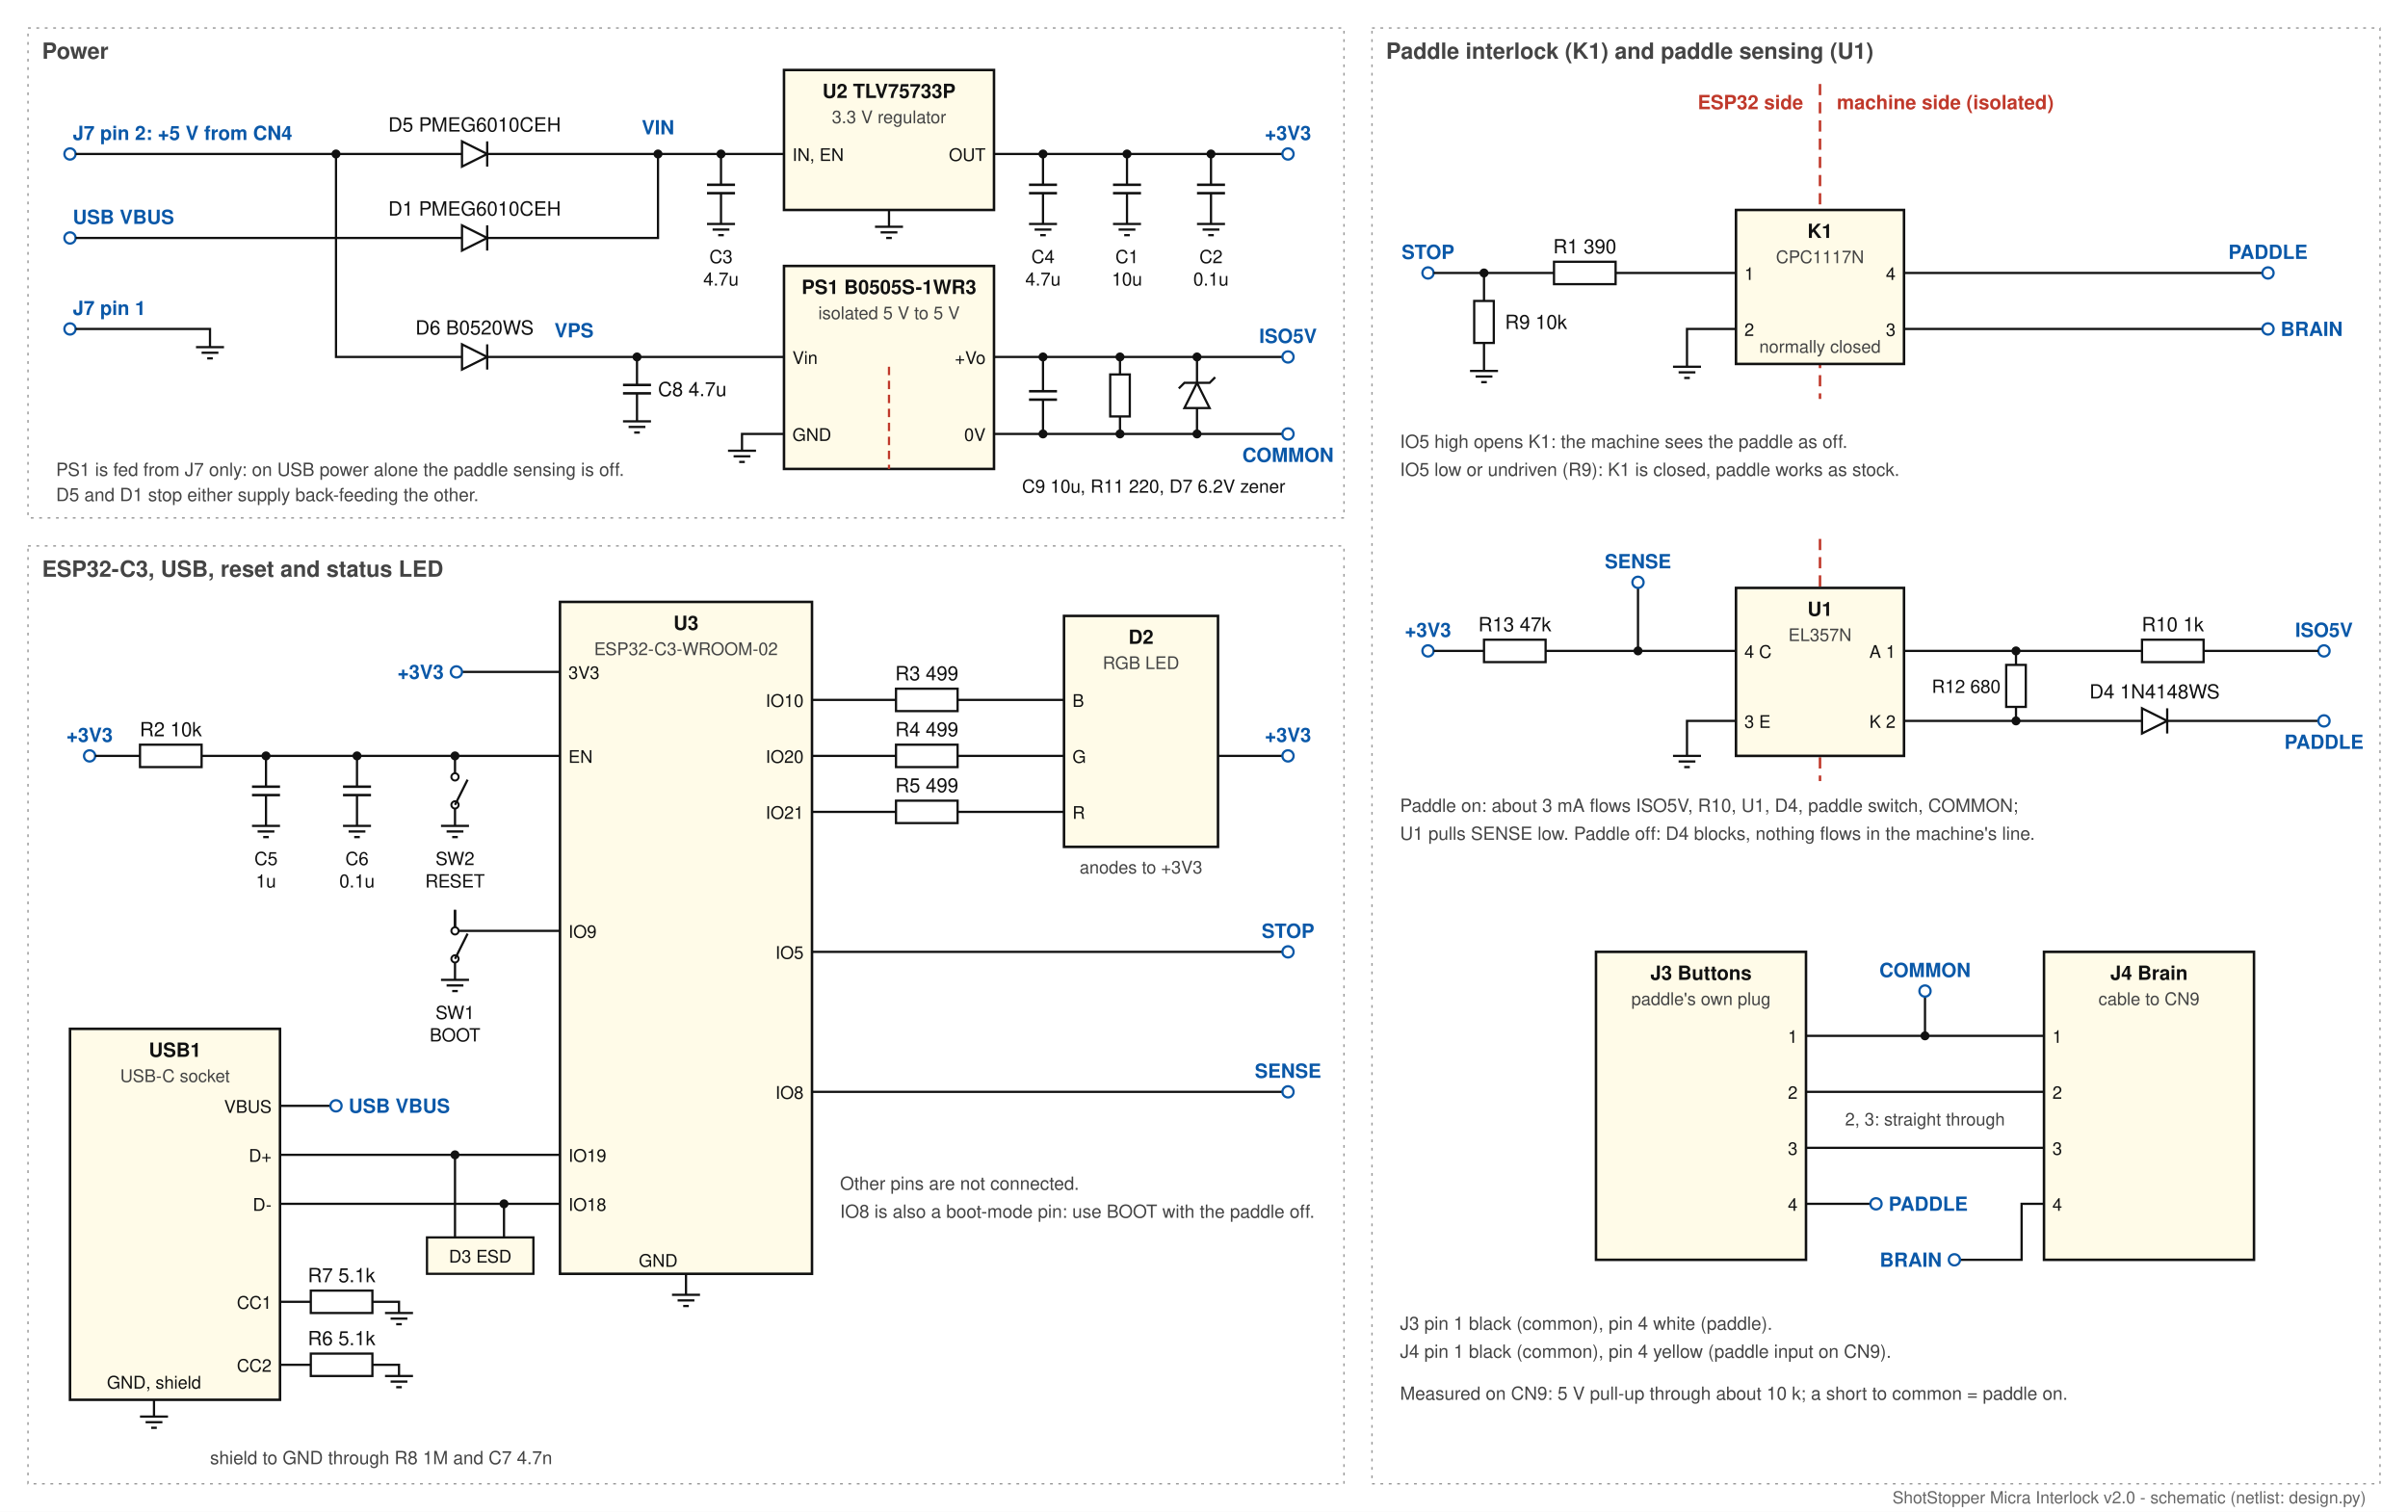
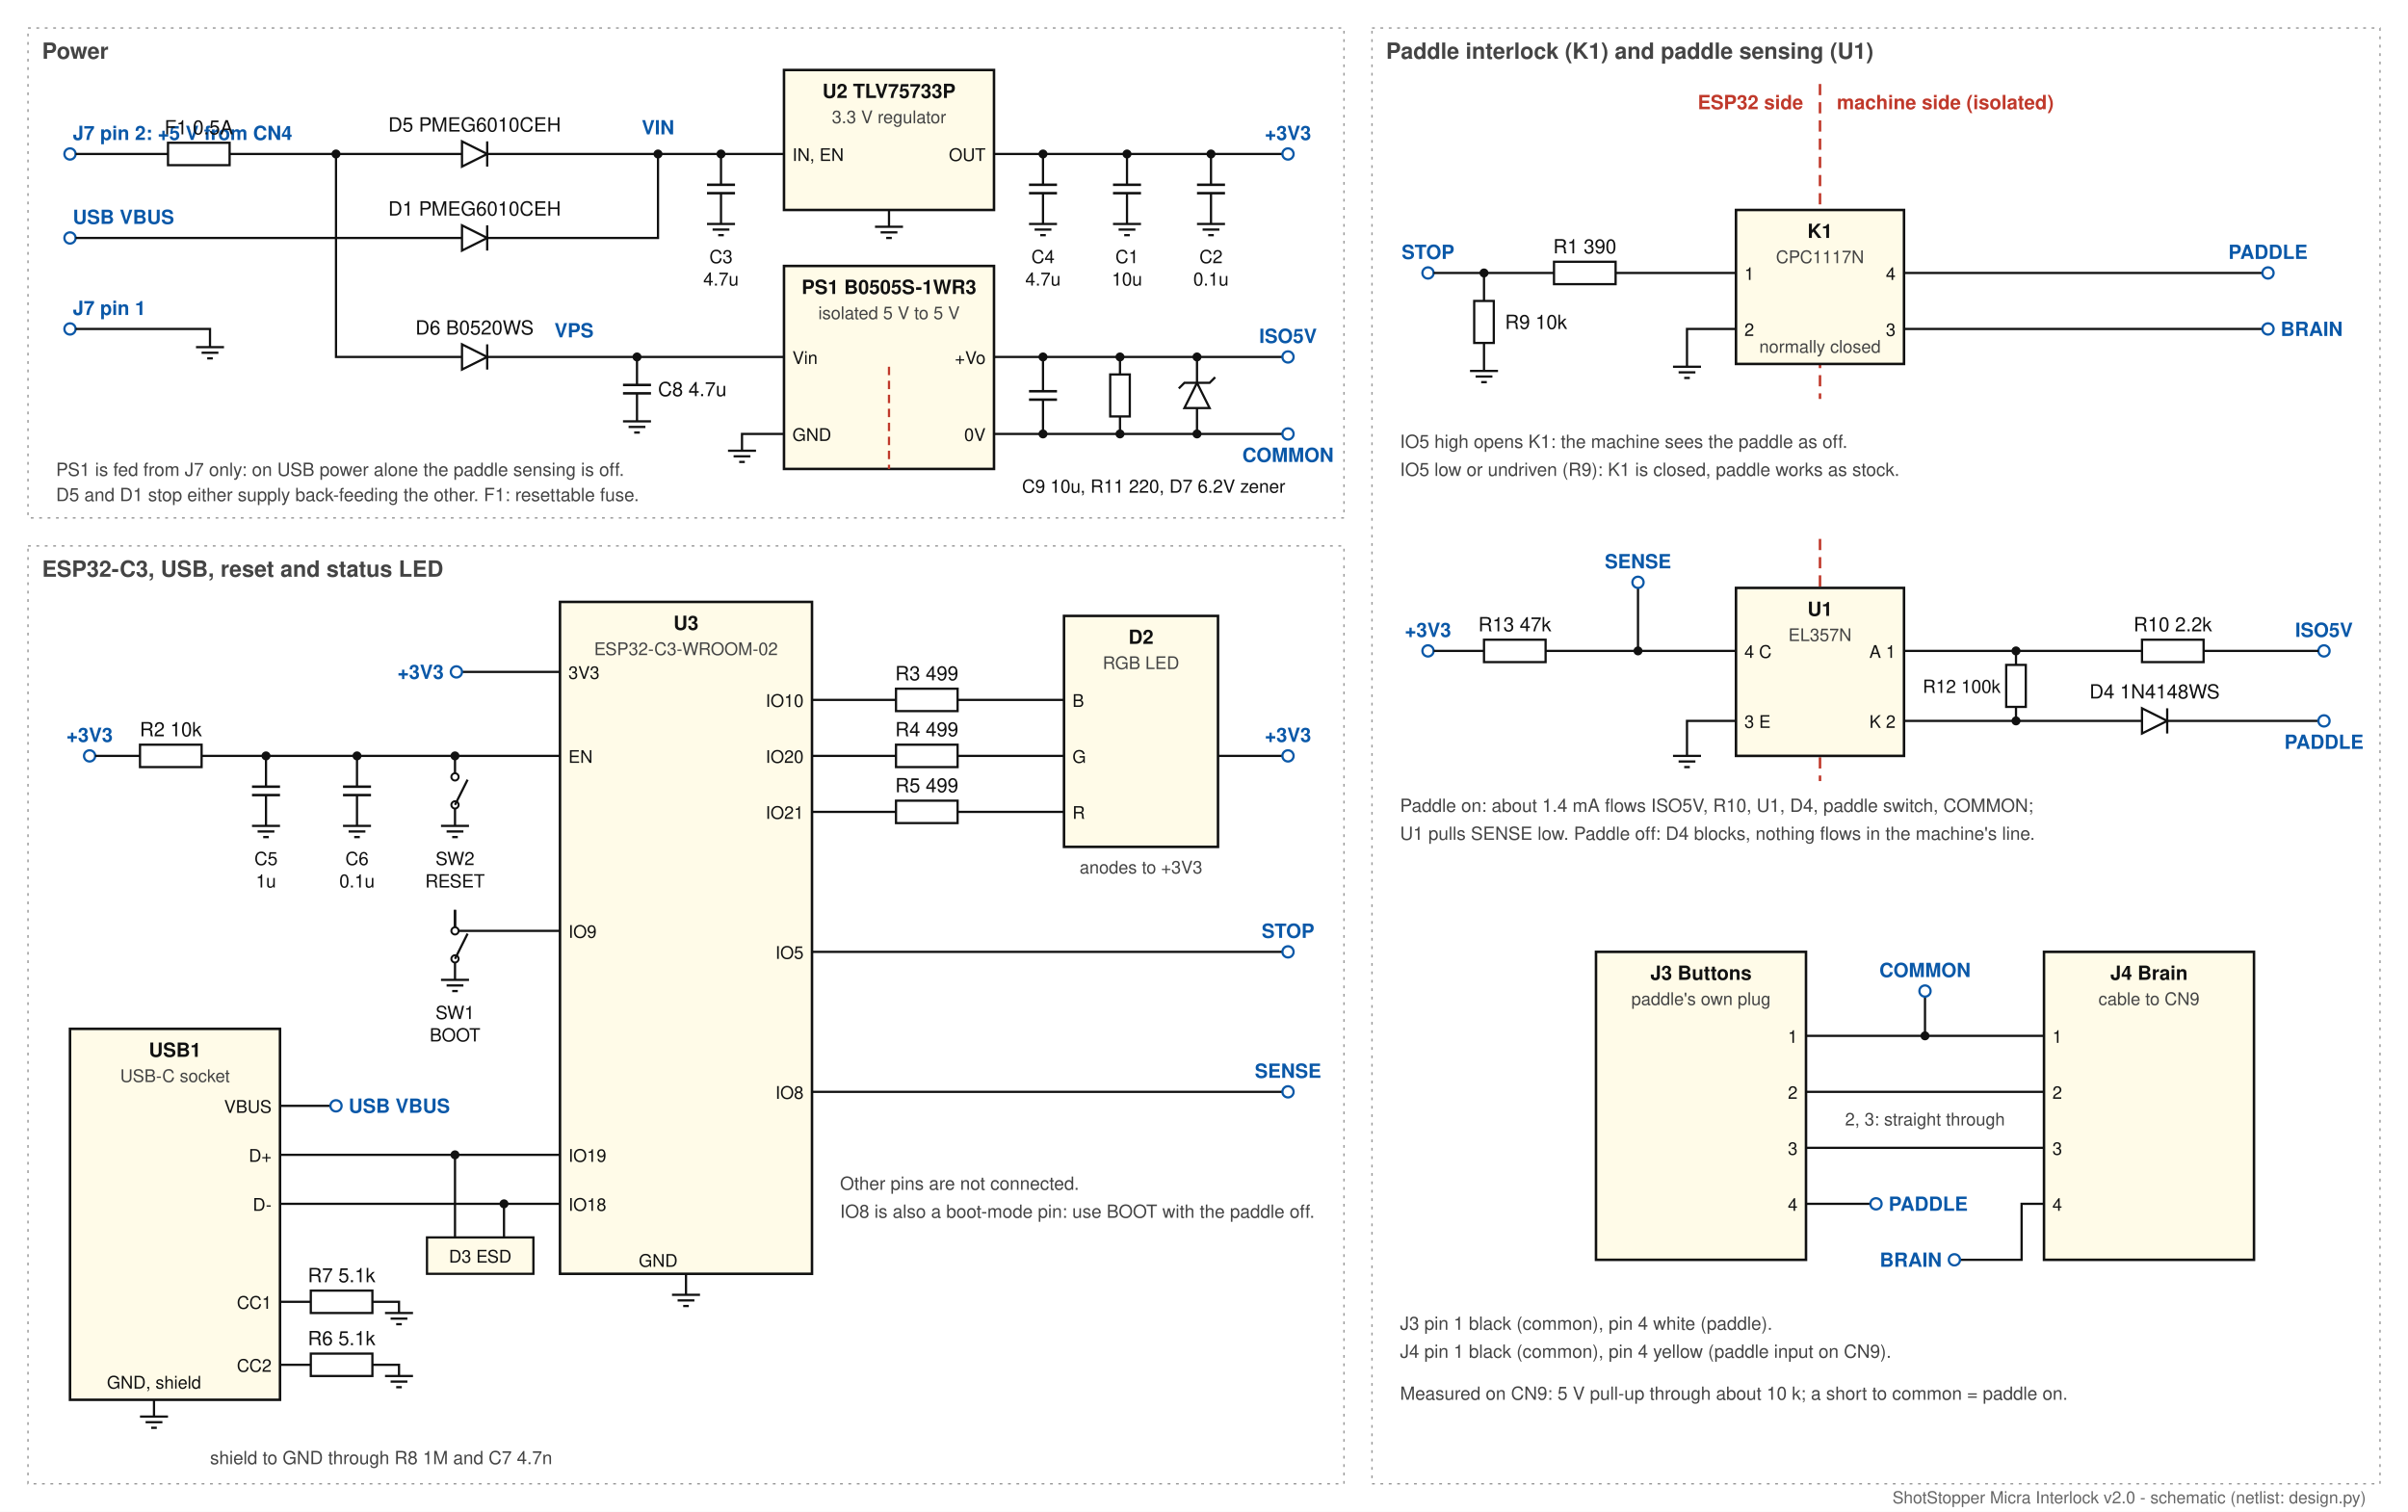
<svg xmlns="http://www.w3.org/2000/svg" viewBox="0 0 1720 1080" width="1720" height="1080">
  <rect width="1720" height="1080" fill="#fff" />
  <text x="1690" y="1074" text-anchor="end" font-size="12" fill="#666" font-family="Helvetica, Arial, sans-serif">ShotStopper Micra Interlock v2.0 - schematic (netlist: design.py)</text>
  <rect x="20" y="20" width="940" height="350" fill="none" stroke="#999" stroke-width="1" stroke-dasharray="2 4" />
  <text x="30" y="42" text-anchor="start" font-size="16" font-weight="600" fill="#444" font-family="Helvetica, Arial, sans-serif">Power</text>
  <circle cx="50" cy="110" r="4" fill="#fff" stroke="#0a58a8" stroke-width="1.6" />
  <text x="52" y="100" text-anchor="start" font-size="14" font-weight="600" fill="#0a58a8" font-family="Helvetica, Arial, sans-serif">J7 pin 2: +5 V from CN4</text>
  <polyline points="54,110 330,110" fill="none" stroke="#111" stroke-width="1.6" />
  <circle cx="240" cy="110" r="3.2" fill="#111" />
+   <rect x="120" y="102" width="44" height="16" fill="#fff" stroke="#111" stroke-width="1.6" />
+   <text x="142" y="96" text-anchor="middle" font-size="14" font-weight="400" fill="#111" font-family="Helvetica, Arial, sans-serif">F1 0.5A</text>
  <polygon points="330,101 330,119 348,110" fill="#fff" stroke="#111" stroke-width="1.6" />
  <line x1="348" y1="101" x2="348" y2="119" stroke="#111" stroke-width="1.6" />
  <text x="339" y="94" text-anchor="middle" font-size="14" font-weight="400" fill="#111" font-family="Helvetica, Arial, sans-serif">D5 PMEG6010CEH</text>
  <polyline points="348,110 560,110" fill="none" stroke="#111" stroke-width="1.6" />
  <circle cx="470" cy="110" r="3.2" fill="#111" />
  <circle cx="50" cy="170" r="4" fill="#fff" stroke="#0a58a8" stroke-width="1.6" />
  <text x="52" y="160" text-anchor="start" font-size="14" font-weight="600" fill="#0a58a8" font-family="Helvetica, Arial, sans-serif">USB VBUS</text>
  <polyline points="54,170 330,170" fill="none" stroke="#111" stroke-width="1.6" />
  <polygon points="330,161 330,179 348,170" fill="#fff" stroke="#111" stroke-width="1.6" />
  <line x1="348" y1="161" x2="348" y2="179" stroke="#111" stroke-width="1.6" />
  <text x="339" y="154" text-anchor="middle" font-size="14" font-weight="400" fill="#111" font-family="Helvetica, Arial, sans-serif">D1 PMEG6010CEH</text>
  <polyline points="348,170 470,170 470,110" fill="none" stroke="#111" stroke-width="1.6" />
  <text x="470" y="96" text-anchor="middle" font-size="14" font-weight="600" fill="#0a58a8" font-family="Helvetica, Arial, sans-serif">VIN</text>
  <circle cx="515" cy="110" r="3.2" fill="#111" />
  <polyline points="515,110 515,132.0" fill="none" stroke="#111" stroke-width="1.6" />
  <polyline points="515,138.0 515,160" fill="none" stroke="#111" stroke-width="1.6" />
  <line x1="505" y1="132.0" x2="525" y2="132.0" stroke="#111" stroke-width="1.8" />
  <line x1="505" y1="138.0" x2="525" y2="138.0" stroke="#111" stroke-width="1.8" />
  <text x="515" y="188" text-anchor="middle" font-size="13" font-weight="400" fill="#111" font-family="Helvetica, Arial, sans-serif">C3</text>
  <text x="515" y="204" text-anchor="middle" font-size="13" font-weight="400" fill="#111" font-family="Helvetica, Arial, sans-serif">4.7u</text>
  <line x1="505" y1="160" x2="525" y2="160" stroke="#111" stroke-width="1.6" />
  <line x1="509" y1="164" x2="521" y2="164" stroke="#111" stroke-width="1.6" />
  <line x1="513" y1="168" x2="517" y2="168" stroke="#111" stroke-width="1.6" />
  <rect x="560" y="50" width="150" height="100" fill="#fffbe8" stroke="#111" stroke-width="1.8" />
  <text x="635.0" y="70" text-anchor="middle" font-size="14" font-weight="600" fill="#111" font-family="Helvetica, Arial, sans-serif">U2 TLV75733P</text>
  <text x="635.0" y="88" text-anchor="middle" font-size="12.5" font-weight="400" fill="#444" font-family="Helvetica, Arial, sans-serif">3.3 V regulator</text>
  <text x="566" y="115" text-anchor="start" font-size="12.5" font-weight="400" fill="#111" font-family="Helvetica, Arial, sans-serif">IN, EN</text>
  <text x="704" y="115" text-anchor="end" font-size="12.5" font-weight="400" fill="#111" font-family="Helvetica, Arial, sans-serif">OUT</text>
  <polyline points="635,150 635,162" fill="none" stroke="#111" stroke-width="1.6" />
  <line x1="625" y1="162" x2="645" y2="162" stroke="#111" stroke-width="1.6" />
  <line x1="629" y1="166" x2="641" y2="166" stroke="#111" stroke-width="1.6" />
  <line x1="633" y1="170" x2="637" y2="170" stroke="#111" stroke-width="1.6" />
  <polyline points="710,110 916,110" fill="none" stroke="#111" stroke-width="1.6" />
  <circle cx="920" cy="110" r="4" fill="#fff" stroke="#0a58a8" stroke-width="1.6" />
  <text x="920" y="100" text-anchor="middle" font-size="14" font-weight="600" fill="#0a58a8" font-family="Helvetica, Arial, sans-serif">+3V3</text>
  <circle cx="745" cy="110" r="3.2" fill="#111" />
  <polyline points="745,110 745,132.0" fill="none" stroke="#111" stroke-width="1.6" />
  <polyline points="745,138.0 745,160" fill="none" stroke="#111" stroke-width="1.6" />
  <line x1="735" y1="132.0" x2="755" y2="132.0" stroke="#111" stroke-width="1.8" />
  <line x1="735" y1="138.0" x2="755" y2="138.0" stroke="#111" stroke-width="1.8" />
  <text x="745" y="188" text-anchor="middle" font-size="13" font-weight="400" fill="#111" font-family="Helvetica, Arial, sans-serif">C4</text>
  <text x="745" y="204" text-anchor="middle" font-size="13" font-weight="400" fill="#111" font-family="Helvetica, Arial, sans-serif">4.7u</text>
  <line x1="735" y1="160" x2="755" y2="160" stroke="#111" stroke-width="1.6" />
  <line x1="739" y1="164" x2="751" y2="164" stroke="#111" stroke-width="1.6" />
  <line x1="743" y1="168" x2="747" y2="168" stroke="#111" stroke-width="1.6" />
  <circle cx="805" cy="110" r="3.2" fill="#111" />
  <polyline points="805,110 805,132.0" fill="none" stroke="#111" stroke-width="1.6" />
  <polyline points="805,138.0 805,160" fill="none" stroke="#111" stroke-width="1.6" />
  <line x1="795" y1="132.0" x2="815" y2="132.0" stroke="#111" stroke-width="1.8" />
  <line x1="795" y1="138.0" x2="815" y2="138.0" stroke="#111" stroke-width="1.8" />
  <text x="805" y="188" text-anchor="middle" font-size="13" font-weight="400" fill="#111" font-family="Helvetica, Arial, sans-serif">C1</text>
  <text x="805" y="204" text-anchor="middle" font-size="13" font-weight="400" fill="#111" font-family="Helvetica, Arial, sans-serif">10u</text>
  <line x1="795" y1="160" x2="815" y2="160" stroke="#111" stroke-width="1.6" />
  <line x1="799" y1="164" x2="811" y2="164" stroke="#111" stroke-width="1.6" />
  <line x1="803" y1="168" x2="807" y2="168" stroke="#111" stroke-width="1.6" />
  <circle cx="865" cy="110" r="3.2" fill="#111" />
  <polyline points="865,110 865,132.0" fill="none" stroke="#111" stroke-width="1.6" />
  <polyline points="865,138.0 865,160" fill="none" stroke="#111" stroke-width="1.6" />
  <line x1="855" y1="132.0" x2="875" y2="132.0" stroke="#111" stroke-width="1.8" />
  <line x1="855" y1="138.0" x2="875" y2="138.0" stroke="#111" stroke-width="1.8" />
  <text x="865" y="188" text-anchor="middle" font-size="13" font-weight="400" fill="#111" font-family="Helvetica, Arial, sans-serif">C2</text>
  <text x="865" y="204" text-anchor="middle" font-size="13" font-weight="400" fill="#111" font-family="Helvetica, Arial, sans-serif">0.1u</text>
  <line x1="855" y1="160" x2="875" y2="160" stroke="#111" stroke-width="1.6" />
  <line x1="859" y1="164" x2="871" y2="164" stroke="#111" stroke-width="1.6" />
  <line x1="863" y1="168" x2="867" y2="168" stroke="#111" stroke-width="1.6" />
  <polyline points="240,110 240,255 330,255" fill="none" stroke="#111" stroke-width="1.6" />
  <polygon points="330,246 330,264 348,255" fill="#fff" stroke="#111" stroke-width="1.6" />
  <line x1="348" y1="246" x2="348" y2="264" stroke="#111" stroke-width="1.6" />
  <text x="339" y="239" text-anchor="middle" font-size="14" font-weight="400" fill="#111" font-family="Helvetica, Arial, sans-serif">D6 B0520WS</text>
  <polyline points="348,255 560,255" fill="none" stroke="#111" stroke-width="1.6" />
  <circle cx="455" cy="255" r="3.2" fill="#111" />
  <text x="410" y="241" text-anchor="middle" font-size="14" font-weight="600" fill="#0a58a8" font-family="Helvetica, Arial, sans-serif">VPS</text>
  <polyline points="455,255 455,275.0" fill="none" stroke="#111" stroke-width="1.6" />
  <polyline points="455,281.0 455,301" fill="none" stroke="#111" stroke-width="1.6" />
  <line x1="445" y1="275.0" x2="465" y2="275.0" stroke="#111" stroke-width="1.8" />
  <line x1="445" y1="281.0" x2="465" y2="281.0" stroke="#111" stroke-width="1.8" />
  <text x="470" y="283.0" text-anchor="start" font-size="14" font-weight="400" fill="#111" font-family="Helvetica, Arial, sans-serif">C8 4.7u</text>
  <line x1="445" y1="301" x2="465" y2="301" stroke="#111" stroke-width="1.6" />
  <line x1="449" y1="305" x2="461" y2="305" stroke="#111" stroke-width="1.6" />
  <line x1="453" y1="309" x2="457" y2="309" stroke="#111" stroke-width="1.6" />
  <rect x="560" y="190" width="150" height="145" fill="#fffbe8" stroke="#111" stroke-width="1.8" />
  <text x="635.0" y="210" text-anchor="middle" font-size="14" font-weight="600" fill="#111" font-family="Helvetica, Arial, sans-serif">PS1 B0505S-1WR3</text>
  <text x="635.0" y="228" text-anchor="middle" font-size="12.5" font-weight="400" fill="#444" font-family="Helvetica, Arial, sans-serif">isolated 5 V to 5 V</text>
  <line x1="635" y1="262" x2="635" y2="335" stroke="#c0392b" stroke-width="1.6" stroke-dasharray="6 4" />
  <text x="566" y="260" text-anchor="start" font-size="12.5" font-weight="400" fill="#111" font-family="Helvetica, Arial, sans-serif">Vin</text>
  <text x="566" y="315" text-anchor="start" font-size="12.5" font-weight="400" fill="#111" font-family="Helvetica, Arial, sans-serif">GND</text>
  <text x="704" y="260" text-anchor="end" font-size="12.5" font-weight="400" fill="#111" font-family="Helvetica, Arial, sans-serif">+Vo</text>
  <text x="704" y="315" text-anchor="end" font-size="12.5" font-weight="400" fill="#111" font-family="Helvetica, Arial, sans-serif">0V</text>
  <polyline points="560,310 530,310 530,322" fill="none" stroke="#111" stroke-width="1.6" />
  <line x1="520" y1="322" x2="540" y2="322" stroke="#111" stroke-width="1.6" />
  <line x1="524" y1="326" x2="536" y2="326" stroke="#111" stroke-width="1.6" />
  <line x1="528" y1="330" x2="532" y2="330" stroke="#111" stroke-width="1.6" />
  <polyline points="710,255 916,255" fill="none" stroke="#111" stroke-width="1.6" />
  <circle cx="920" cy="255" r="4" fill="#fff" stroke="#0a58a8" stroke-width="1.6" />
  <text x="920" y="245" text-anchor="middle" font-size="14" font-weight="600" fill="#0a58a8" font-family="Helvetica, Arial, sans-serif">ISO5V</text>
  <polyline points="710,310 916,310" fill="none" stroke="#111" stroke-width="1.6" />
  <circle cx="920" cy="310" r="4" fill="#fff" stroke="#0a58a8" stroke-width="1.6" />
  <text x="920" y="330" text-anchor="middle" font-size="14" font-weight="600" fill="#0a58a8" font-family="Helvetica, Arial, sans-serif">COMMON</text>
  <circle cx="745" cy="255" r="3.2" fill="#111" />
  <circle cx="745" cy="310" r="3.2" fill="#111" />
  <polyline points="745,255 745,279.5" fill="none" stroke="#111" stroke-width="1.6" />
  <polyline points="745,285.5 745,310" fill="none" stroke="#111" stroke-width="1.6" />
  <line x1="735" y1="279.5" x2="755" y2="279.5" stroke="#111" stroke-width="1.8" />
  <line x1="735" y1="285.5" x2="755" y2="285.5" stroke="#111" stroke-width="1.8" />
  <text x="760" y="287.5" text-anchor="start" font-size="14" font-weight="400" fill="#111" font-family="Helvetica, Arial, sans-serif" />
  <circle cx="800" cy="255" r="3.2" fill="#111" />
  <circle cx="800" cy="310" r="3.2" fill="#111" />
  <polyline points="800,255 800,267.5" fill="none" stroke="#111" stroke-width="1.6" />
  <polyline points="800,297.5 800,310" fill="none" stroke="#111" stroke-width="1.6" />
  <rect x="793" y="267.5" width="14" height="30" fill="#fff" stroke="#111" stroke-width="1.6" />
  <text x="815" y="287.5" text-anchor="start" font-size="14" font-weight="400" fill="#111" font-family="Helvetica, Arial, sans-serif" />
  <circle cx="855" cy="255" r="3.2" fill="#111" />
  <circle cx="855" cy="310" r="3.2" fill="#111" />
  <polyline points="855,255 855,273.5" fill="none" stroke="#111" stroke-width="1.6" />
  <polyline points="855,291.5 855,310" fill="none" stroke="#111" stroke-width="1.6" />
  <polygon points="846,291.5 864,291.5 855,273.5" fill="#fff" stroke="#111" stroke-width="1.6" />
  <polyline points="842,277.5 846,273.5 864,273.5 868,269.5" fill="none" stroke="#111" stroke-width="1.6" />
  <text x="870" y="287.5" text-anchor="start" font-size="14" font-weight="400" fill="#111" font-family="Helvetica, Arial, sans-serif" />
  <text x="730" y="352" text-anchor="start" font-size="13" font-weight="400" fill="#111" font-family="Helvetica, Arial, sans-serif">C9 10u, R11 220, D7 6.2V zener</text>
  <circle cx="50" cy="235" r="4" fill="#fff" stroke="#0a58a8" stroke-width="1.6" />
  <text x="52" y="225" text-anchor="start" font-size="14" font-weight="600" fill="#0a58a8" font-family="Helvetica, Arial, sans-serif">J7 pin 1</text>
  <polyline points="54,235 150,235 150,248" fill="none" stroke="#111" stroke-width="1.6" />
  <line x1="140" y1="248" x2="160" y2="248" stroke="#111" stroke-width="1.6" />
  <line x1="144" y1="252" x2="156" y2="252" stroke="#111" stroke-width="1.6" />
  <line x1="148" y1="256" x2="152" y2="256" stroke="#111" stroke-width="1.6" />
  <text x="40" y="340" text-anchor="start" font-size="13" font-weight="400" fill="#444" font-family="Helvetica, Arial, sans-serif">PS1 is fed from J7 only: on USB power alone the paddle sensing is off.</text>
-   <text x="40" y="358" text-anchor="start" font-size="13" font-weight="400" fill="#444" font-family="Helvetica, Arial, sans-serif">D5 and D1 stop either supply back-feeding the other.</text>
+   <text x="40" y="358" text-anchor="start" font-size="13" font-weight="400" fill="#444" font-family="Helvetica, Arial, sans-serif">D5 and D1 stop either supply back-feeding the other. F1: resettable fuse.</text>
  <rect x="20" y="390" width="940" height="670" fill="none" stroke="#999" stroke-width="1" stroke-dasharray="2 4" />
  <text x="30" y="412" text-anchor="start" font-size="16" font-weight="600" fill="#444" font-family="Helvetica, Arial, sans-serif">ESP32-C3, USB, reset and status LED</text>
  <rect x="400" y="430" width="180" height="480" fill="#fffbe8" stroke="#111" stroke-width="1.8" />
  <text x="490.0" y="450" text-anchor="middle" font-size="14" font-weight="600" fill="#111" font-family="Helvetica, Arial, sans-serif">U3</text>
  <text x="490.0" y="468" text-anchor="middle" font-size="12.5" font-weight="400" fill="#444" font-family="Helvetica, Arial, sans-serif">ESP32-C3-WROOM-02</text>
  <text x="406" y="485" text-anchor="start" font-size="12.5" font-weight="400" fill="#111" font-family="Helvetica, Arial, sans-serif">3V3</text>
  <polyline points="400,480 330,480" fill="none" stroke="#111" stroke-width="1.6" />
  <circle cx="326" cy="480" r="4" fill="#fff" stroke="#0a58a8" stroke-width="1.6" />
  <text x="317" y="485" text-anchor="end" font-size="14" font-weight="600" fill="#0a58a8" font-family="Helvetica, Arial, sans-serif">+3V3</text>
  <text x="406" y="545" text-anchor="start" font-size="12.5" font-weight="400" fill="#111" font-family="Helvetica, Arial, sans-serif">EN</text>
  <circle cx="64" cy="540" r="4" fill="#fff" stroke="#0a58a8" stroke-width="1.6" />
  <text x="64" y="530" text-anchor="middle" font-size="14" font-weight="600" fill="#0a58a8" font-family="Helvetica, Arial, sans-serif">+3V3</text>
  <polyline points="68,540 100,540" fill="none" stroke="#111" stroke-width="1.6" />
  <rect x="100" y="532" width="44" height="16" fill="#fff" stroke="#111" stroke-width="1.6" />
  <text x="122" y="526" text-anchor="middle" font-size="14" font-weight="400" fill="#111" font-family="Helvetica, Arial, sans-serif">R2 10k</text>
  <polyline points="144,540 400,540" fill="none" stroke="#111" stroke-width="1.6" />
  <circle cx="190" cy="540" r="3.2" fill="#111" />
  <polyline points="190,540 190,562.0" fill="none" stroke="#111" stroke-width="1.6" />
  <polyline points="190,568.0 190,590" fill="none" stroke="#111" stroke-width="1.6" />
  <line x1="180" y1="562.0" x2="200" y2="562.0" stroke="#111" stroke-width="1.8" />
  <line x1="180" y1="568.0" x2="200" y2="568.0" stroke="#111" stroke-width="1.8" />
  <text x="190" y="618" text-anchor="middle" font-size="13" font-weight="400" fill="#111" font-family="Helvetica, Arial, sans-serif">C5</text>
  <text x="190" y="634" text-anchor="middle" font-size="13" font-weight="400" fill="#111" font-family="Helvetica, Arial, sans-serif">1u</text>
  <line x1="180" y1="590" x2="200" y2="590" stroke="#111" stroke-width="1.6" />
  <line x1="184" y1="594" x2="196" y2="594" stroke="#111" stroke-width="1.6" />
  <line x1="188" y1="598" x2="192" y2="598" stroke="#111" stroke-width="1.6" />
  <circle cx="255" cy="540" r="3.2" fill="#111" />
  <polyline points="255,540 255,562.0" fill="none" stroke="#111" stroke-width="1.6" />
  <polyline points="255,568.0 255,590" fill="none" stroke="#111" stroke-width="1.6" />
  <line x1="245" y1="562.0" x2="265" y2="562.0" stroke="#111" stroke-width="1.8" />
  <line x1="245" y1="568.0" x2="265" y2="568.0" stroke="#111" stroke-width="1.8" />
  <text x="255" y="618" text-anchor="middle" font-size="13" font-weight="400" fill="#111" font-family="Helvetica, Arial, sans-serif">C6</text>
  <text x="255" y="634" text-anchor="middle" font-size="13" font-weight="400" fill="#111" font-family="Helvetica, Arial, sans-serif">0.1u</text>
  <line x1="245" y1="590" x2="265" y2="590" stroke="#111" stroke-width="1.6" />
  <line x1="249" y1="594" x2="261" y2="594" stroke="#111" stroke-width="1.6" />
  <line x1="253" y1="598" x2="257" y2="598" stroke="#111" stroke-width="1.6" />
  <circle cx="325" cy="540" r="3.2" fill="#111" />
  <polyline points="325,540 325,555.0" fill="none" stroke="#111" stroke-width="1.6" />
  <polyline points="325,575.0 325,590" fill="none" stroke="#111" stroke-width="1.6" />
  <circle cx="325" cy="555.0" r="2.6" fill="#fff" stroke="#111" stroke-width="1.4" />
  <circle cx="325" cy="575.0" r="2.6" fill="#fff" stroke="#111" stroke-width="1.4" />
  <line x1="325" y1="575.0" x2="334" y2="557.0" stroke="#111" stroke-width="1.6" />
  <text x="325" y="618" text-anchor="middle" font-size="13" font-weight="400" fill="#111" font-family="Helvetica, Arial, sans-serif">SW2</text>
  <text x="325" y="634" text-anchor="middle" font-size="13" font-weight="400" fill="#111" font-family="Helvetica, Arial, sans-serif">RESET</text>
  <line x1="315" y1="590" x2="335" y2="590" stroke="#111" stroke-width="1.6" />
  <line x1="319" y1="594" x2="331" y2="594" stroke="#111" stroke-width="1.6" />
  <line x1="323" y1="598" x2="327" y2="598" stroke="#111" stroke-width="1.6" />
  <text x="406" y="670" text-anchor="start" font-size="12.5" font-weight="400" fill="#111" font-family="Helvetica, Arial, sans-serif">IO9</text>
  <polyline points="400,665 325,665 325,650" fill="none" stroke="#111" stroke-width="1.6" />
  <polyline points="325,650 325,665.0" fill="none" stroke="#111" stroke-width="1.6" />
  <polyline points="325,685.0 325,700" fill="none" stroke="#111" stroke-width="1.6" />
  <circle cx="325" cy="665.0" r="2.6" fill="#fff" stroke="#111" stroke-width="1.4" />
  <circle cx="325" cy="685.0" r="2.6" fill="#fff" stroke="#111" stroke-width="1.4" />
  <line x1="325" y1="685.0" x2="334" y2="667.0" stroke="#111" stroke-width="1.6" />
  <text x="325" y="728" text-anchor="middle" font-size="13" font-weight="400" fill="#111" font-family="Helvetica, Arial, sans-serif">SW1</text>
  <text x="325" y="744" text-anchor="middle" font-size="13" font-weight="400" fill="#111" font-family="Helvetica, Arial, sans-serif">BOOT</text>
  <line x1="315" y1="700" x2="335" y2="700" stroke="#111" stroke-width="1.6" />
  <line x1="319" y1="704" x2="331" y2="704" stroke="#111" stroke-width="1.6" />
  <line x1="323" y1="708" x2="327" y2="708" stroke="#111" stroke-width="1.6" />
  <rect x="50" y="735" width="150" height="265" fill="#fffbe8" stroke="#111" stroke-width="1.8" />
  <text x="125.0" y="755" text-anchor="middle" font-size="14" font-weight="600" fill="#111" font-family="Helvetica, Arial, sans-serif">USB1</text>
  <text x="125.0" y="773" text-anchor="middle" font-size="12.5" font-weight="400" fill="#444" font-family="Helvetica, Arial, sans-serif">USB-C socket</text>
  <text x="194" y="795" text-anchor="end" font-size="12.5" font-weight="400" fill="#111" font-family="Helvetica, Arial, sans-serif">VBUS</text>
  <polyline points="200,790 236,790" fill="none" stroke="#111" stroke-width="1.6" />
  <circle cx="240" cy="790" r="4" fill="#fff" stroke="#0a58a8" stroke-width="1.6" />
  <text x="249" y="795" text-anchor="start" font-size="14" font-weight="600" fill="#0a58a8" font-family="Helvetica, Arial, sans-serif">USB VBUS</text>
  <text x="194" y="830" text-anchor="end" font-size="12.5" font-weight="400" fill="#111" font-family="Helvetica, Arial, sans-serif">D+</text>
  <text x="194" y="865" text-anchor="end" font-size="12.5" font-weight="400" fill="#111" font-family="Helvetica, Arial, sans-serif">D-</text>
  <text x="406" y="830" text-anchor="start" font-size="12.5" font-weight="400" fill="#111" font-family="Helvetica, Arial, sans-serif">IO19</text>
  <text x="406" y="865" text-anchor="start" font-size="12.5" font-weight="400" fill="#111" font-family="Helvetica, Arial, sans-serif">IO18</text>
  <polyline points="200,825 400,825" fill="none" stroke="#111" stroke-width="1.6" />
  <polyline points="200,860 400,860" fill="none" stroke="#111" stroke-width="1.6" />
  <circle cx="325" cy="825" r="3.2" fill="#111" />
  <circle cx="360" cy="860" r="3.2" fill="#111" />
  <polyline points="325,825 325,884" fill="none" stroke="#111" stroke-width="1.6" />
  <polyline points="360,860 360,884" fill="none" stroke="#111" stroke-width="1.6" />
  <rect x="305" y="884" width="76" height="26" fill="#fffbe8" stroke="#111" stroke-width="1.6" />
  <text x="343" y="902" text-anchor="middle" font-size="12.5" font-weight="400" fill="#111" font-family="Helvetica, Arial, sans-serif">D3 ESD</text>
  <text x="194" y="935" text-anchor="end" font-size="12.5" font-weight="400" fill="#111" font-family="Helvetica, Arial, sans-serif">CC1</text>
  <polyline points="200,930 222,930" fill="none" stroke="#111" stroke-width="1.6" />
  <rect x="222" y="922" width="44" height="16" fill="#fff" stroke="#111" stroke-width="1.6" />
  <text x="244" y="916" text-anchor="middle" font-size="14" font-weight="400" fill="#111" font-family="Helvetica, Arial, sans-serif">R7 5.1k</text>
  <polyline points="266,930 285,930 285,938" fill="none" stroke="#111" stroke-width="1.6" />
  <line x1="275" y1="938" x2="295" y2="938" stroke="#111" stroke-width="1.6" />
  <line x1="279" y1="942" x2="291" y2="942" stroke="#111" stroke-width="1.6" />
  <line x1="283" y1="946" x2="287" y2="946" stroke="#111" stroke-width="1.6" />
  <text x="194" y="980" text-anchor="end" font-size="12.5" font-weight="400" fill="#111" font-family="Helvetica, Arial, sans-serif">CC2</text>
  <polyline points="200,975 222,975" fill="none" stroke="#111" stroke-width="1.6" />
  <rect x="222" y="967" width="44" height="16" fill="#fff" stroke="#111" stroke-width="1.6" />
  <text x="244" y="961" text-anchor="middle" font-size="14" font-weight="400" fill="#111" font-family="Helvetica, Arial, sans-serif">R6 5.1k</text>
  <polyline points="266,975 285,975 285,983" fill="none" stroke="#111" stroke-width="1.6" />
  <line x1="275" y1="983" x2="295" y2="983" stroke="#111" stroke-width="1.6" />
  <line x1="279" y1="987" x2="291" y2="987" stroke="#111" stroke-width="1.6" />
  <line x1="283" y1="991" x2="287" y2="991" stroke="#111" stroke-width="1.6" />
  <text x="110" y="992" text-anchor="middle" font-size="12.5" font-weight="400" fill="#111" font-family="Helvetica, Arial, sans-serif">GND, shield</text>
  <polyline points="110,1000 110,1012" fill="none" stroke="#111" stroke-width="1.6" />
  <line x1="100" y1="1012" x2="120" y2="1012" stroke="#111" stroke-width="1.6" />
  <line x1="104" y1="1016" x2="116" y2="1016" stroke="#111" stroke-width="1.6" />
  <line x1="108" y1="1020" x2="112" y2="1020" stroke="#111" stroke-width="1.6" />
  <text x="150" y="1046" text-anchor="start" font-size="13" font-weight="400" fill="#444" font-family="Helvetica, Arial, sans-serif">shield to GND through R8 1M and C7 4.7n</text>
  <text x="484" y="905" text-anchor="end" font-size="12.5" font-weight="400" fill="#111" font-family="Helvetica, Arial, sans-serif">GND</text>
  <polyline points="490,910 490,925" fill="none" stroke="#111" stroke-width="1.6" />
  <line x1="480" y1="925" x2="500" y2="925" stroke="#111" stroke-width="1.6" />
  <line x1="484" y1="929" x2="496" y2="929" stroke="#111" stroke-width="1.6" />
  <line x1="488" y1="933" x2="492" y2="933" stroke="#111" stroke-width="1.6" />
  <text x="574" y="505" text-anchor="end" font-size="12.5" font-weight="400" fill="#111" font-family="Helvetica, Arial, sans-serif">IO10</text>
  <polyline points="580,500 640,500" fill="none" stroke="#111" stroke-width="1.6" />
  <rect x="640" y="492" width="44" height="16" fill="#fff" stroke="#111" stroke-width="1.6" />
  <text x="662" y="486" text-anchor="middle" font-size="14" font-weight="400" fill="#111" font-family="Helvetica, Arial, sans-serif">R3 499</text>
  <polyline points="684,500 760,500" fill="none" stroke="#111" stroke-width="1.6" />
  <text x="574" y="545" text-anchor="end" font-size="12.5" font-weight="400" fill="#111" font-family="Helvetica, Arial, sans-serif">IO20</text>
  <polyline points="580,540 640,540" fill="none" stroke="#111" stroke-width="1.6" />
  <rect x="640" y="532" width="44" height="16" fill="#fff" stroke="#111" stroke-width="1.6" />
  <text x="662" y="526" text-anchor="middle" font-size="14" font-weight="400" fill="#111" font-family="Helvetica, Arial, sans-serif">R4 499</text>
  <polyline points="684,540 760,540" fill="none" stroke="#111" stroke-width="1.6" />
  <text x="574" y="585" text-anchor="end" font-size="12.5" font-weight="400" fill="#111" font-family="Helvetica, Arial, sans-serif">IO21</text>
  <polyline points="580,580 640,580" fill="none" stroke="#111" stroke-width="1.6" />
  <rect x="640" y="572" width="44" height="16" fill="#fff" stroke="#111" stroke-width="1.6" />
  <text x="662" y="566" text-anchor="middle" font-size="14" font-weight="400" fill="#111" font-family="Helvetica, Arial, sans-serif">R5 499</text>
  <polyline points="684,580 760,580" fill="none" stroke="#111" stroke-width="1.6" />
  <rect x="760" y="440" width="110" height="165" fill="#fffbe8" stroke="#111" stroke-width="1.8" />
  <text x="815.0" y="460" text-anchor="middle" font-size="14" font-weight="600" fill="#111" font-family="Helvetica, Arial, sans-serif">D2</text>
  <text x="815.0" y="478" text-anchor="middle" font-size="12.5" font-weight="400" fill="#444" font-family="Helvetica, Arial, sans-serif">RGB LED</text>
  <text x="766" y="505" text-anchor="start" font-size="12.5" font-weight="400" fill="#111" font-family="Helvetica, Arial, sans-serif">B</text>
  <text x="766" y="545" text-anchor="start" font-size="12.5" font-weight="400" fill="#111" font-family="Helvetica, Arial, sans-serif">G</text>
  <text x="766" y="585" text-anchor="start" font-size="12.5" font-weight="400" fill="#111" font-family="Helvetica, Arial, sans-serif">R</text>
  <polyline points="870,540 916,540" fill="none" stroke="#111" stroke-width="1.6" />
  <circle cx="920" cy="540" r="4" fill="#fff" stroke="#0a58a8" stroke-width="1.6" />
  <text x="920" y="530" text-anchor="middle" font-size="14" font-weight="600" fill="#0a58a8" font-family="Helvetica, Arial, sans-serif">+3V3</text>
  <text x="815" y="624" text-anchor="middle" font-size="12.5" font-weight="400" fill="#444" font-family="Helvetica, Arial, sans-serif">anodes to +3V3</text>
  <text x="574" y="685" text-anchor="end" font-size="12.5" font-weight="400" fill="#111" font-family="Helvetica, Arial, sans-serif">IO5</text>
  <polyline points="580,680 916,680" fill="none" stroke="#111" stroke-width="1.6" />
  <circle cx="920" cy="680" r="4" fill="#fff" stroke="#0a58a8" stroke-width="1.6" />
  <text x="920" y="670" text-anchor="middle" font-size="14" font-weight="600" fill="#0a58a8" font-family="Helvetica, Arial, sans-serif">STOP</text>
  <text x="574" y="785" text-anchor="end" font-size="12.5" font-weight="400" fill="#111" font-family="Helvetica, Arial, sans-serif">IO8</text>
  <polyline points="580,780 916,780" fill="none" stroke="#111" stroke-width="1.6" />
  <circle cx="920" cy="780" r="4" fill="#fff" stroke="#0a58a8" stroke-width="1.6" />
  <text x="920" y="770" text-anchor="middle" font-size="14" font-weight="600" fill="#0a58a8" font-family="Helvetica, Arial, sans-serif">SENSE</text>
  <text x="600" y="850" text-anchor="start" font-size="13" font-weight="400" fill="#444" font-family="Helvetica, Arial, sans-serif">Other pins are not connected.</text>
  <text x="600" y="870" text-anchor="start" font-size="13" font-weight="400" fill="#444" font-family="Helvetica, Arial, sans-serif">IO8 is also a boot-mode pin: use BOOT with the paddle off.</text>
  <rect x="980" y="20" width="720" height="1040" fill="none" stroke="#999" stroke-width="1" stroke-dasharray="2 4" />
  <text x="990" y="42" text-anchor="start" font-size="16" font-weight="600" fill="#444" font-family="Helvetica, Arial, sans-serif">Paddle interlock (K1) and paddle sensing (U1)</text>
  <line x1="1300" y1="60" x2="1300" y2="285" stroke="#c0392b" stroke-width="1.8" stroke-dasharray="8 5" />
  <line x1="1300" y1="385" x2="1300" y2="558" stroke="#c0392b" stroke-width="1.8" stroke-dasharray="8 5" />
  <text x="1288" y="78" text-anchor="end" font-size="14" font-weight="600" fill="#c0392b" font-family="Helvetica, Arial, sans-serif">ESP32 side</text>
  <text x="1312" y="78" text-anchor="start" font-size="14" font-weight="600" fill="#c0392b" font-family="Helvetica, Arial, sans-serif">machine side (isolated)</text>
  <rect x="1240" y="150" width="120" height="110" fill="#fffbe8" stroke="#111" stroke-width="1.8" />
  <text x="1300.0" y="170" text-anchor="middle" font-size="14" font-weight="600" fill="#111" font-family="Helvetica, Arial, sans-serif">K1</text>
  <text x="1300.0" y="188" text-anchor="middle" font-size="12.5" font-weight="400" fill="#444" font-family="Helvetica, Arial, sans-serif">CPC1117N</text>
  <text x="1300" y="252" text-anchor="middle" font-size="12.5" font-weight="400" fill="#444" font-family="Helvetica, Arial, sans-serif">normally closed</text>
  <text x="1246" y="200" text-anchor="start" font-size="12.5" font-weight="400" fill="#111" font-family="Helvetica, Arial, sans-serif">1</text>
  <text x="1246" y="240" text-anchor="start" font-size="12.5" font-weight="400" fill="#111" font-family="Helvetica, Arial, sans-serif">2</text>
  <text x="1354" y="200" text-anchor="end" font-size="12.5" font-weight="400" fill="#111" font-family="Helvetica, Arial, sans-serif">4</text>
  <text x="1354" y="240" text-anchor="end" font-size="12.5" font-weight="400" fill="#111" font-family="Helvetica, Arial, sans-serif">3</text>
  <circle cx="1020" cy="195" r="4" fill="#fff" stroke="#0a58a8" stroke-width="1.6" />
  <text x="1020" y="185" text-anchor="middle" font-size="14" font-weight="600" fill="#0a58a8" font-family="Helvetica, Arial, sans-serif">STOP</text>
  <polyline points="1024,195 1110,195" fill="none" stroke="#111" stroke-width="1.6" />
  <circle cx="1060" cy="195" r="3.2" fill="#111" />
  <polyline points="1060,195 1060,215.0" fill="none" stroke="#111" stroke-width="1.6" />
  <polyline points="1060,245.0 1060,265" fill="none" stroke="#111" stroke-width="1.6" />
  <rect x="1053" y="215.0" width="14" height="30" fill="#fff" stroke="#111" stroke-width="1.6" />
  <text x="1075" y="235.0" text-anchor="start" font-size="14" font-weight="400" fill="#111" font-family="Helvetica, Arial, sans-serif">R9 10k</text>
  <line x1="1050" y1="265" x2="1070" y2="265" stroke="#111" stroke-width="1.6" />
  <line x1="1054" y1="269" x2="1066" y2="269" stroke="#111" stroke-width="1.6" />
  <line x1="1058" y1="273" x2="1062" y2="273" stroke="#111" stroke-width="1.6" />
  <rect x="1110" y="187" width="44" height="16" fill="#fff" stroke="#111" stroke-width="1.6" />
  <text x="1132" y="181" text-anchor="middle" font-size="14" font-weight="400" fill="#111" font-family="Helvetica, Arial, sans-serif">R1 390</text>
  <polyline points="1154,195 1240,195" fill="none" stroke="#111" stroke-width="1.6" />
  <polyline points="1240,235 1205,235 1205,262" fill="none" stroke="#111" stroke-width="1.6" />
  <line x1="1195" y1="262" x2="1215" y2="262" stroke="#111" stroke-width="1.6" />
  <line x1="1199" y1="266" x2="1211" y2="266" stroke="#111" stroke-width="1.6" />
  <line x1="1203" y1="270" x2="1207" y2="270" stroke="#111" stroke-width="1.6" />
  <polyline points="1360,195 1616,195" fill="none" stroke="#111" stroke-width="1.6" />
  <circle cx="1620" cy="195" r="4" fill="#fff" stroke="#0a58a8" stroke-width="1.6" />
  <text x="1620" y="185" text-anchor="middle" font-size="14" font-weight="600" fill="#0a58a8" font-family="Helvetica, Arial, sans-serif">PADDLE</text>
  <polyline points="1360,235 1616,235" fill="none" stroke="#111" stroke-width="1.6" />
  <circle cx="1620" cy="235" r="4" fill="#fff" stroke="#0a58a8" stroke-width="1.6" />
  <text x="1629" y="240" text-anchor="start" font-size="14" font-weight="600" fill="#0a58a8" font-family="Helvetica, Arial, sans-serif">BRAIN</text>
  <text x="1000" y="320" text-anchor="start" font-size="13" font-weight="400" fill="#444" font-family="Helvetica, Arial, sans-serif">IO5 high opens K1: the machine sees the paddle as off.</text>
  <text x="1000" y="340" text-anchor="start" font-size="13" font-weight="400" fill="#444" font-family="Helvetica, Arial, sans-serif">IO5 low or undriven (R9): K1 is closed, paddle works as stock.</text>
  <rect x="1240" y="420" width="120" height="120" fill="#fffbe8" stroke="#111" stroke-width="1.8" />
  <text x="1300.0" y="440" text-anchor="middle" font-size="14" font-weight="600" fill="#111" font-family="Helvetica, Arial, sans-serif">U1</text>
  <text x="1300.0" y="458" text-anchor="middle" font-size="12.5" font-weight="400" fill="#444" font-family="Helvetica, Arial, sans-serif">EL357N</text>
  <text x="1246" y="470" text-anchor="start" font-size="12.5" font-weight="400" fill="#111" font-family="Helvetica, Arial, sans-serif">4 C</text>
  <text x="1246" y="520" text-anchor="start" font-size="12.5" font-weight="400" fill="#111" font-family="Helvetica, Arial, sans-serif">3 E</text>
  <text x="1354" y="470" text-anchor="end" font-size="12.5" font-weight="400" fill="#111" font-family="Helvetica, Arial, sans-serif">A 1</text>
  <text x="1354" y="520" text-anchor="end" font-size="12.5" font-weight="400" fill="#111" font-family="Helvetica, Arial, sans-serif">K 2</text>
  <circle cx="1020" cy="465" r="4" fill="#fff" stroke="#0a58a8" stroke-width="1.6" />
  <text x="1020" y="455" text-anchor="middle" font-size="14" font-weight="600" fill="#0a58a8" font-family="Helvetica, Arial, sans-serif">+3V3</text>
  <polyline points="1024,465 1060,465" fill="none" stroke="#111" stroke-width="1.6" />
  <rect x="1060" y="457" width="44" height="16" fill="#fff" stroke="#111" stroke-width="1.6" />
  <text x="1082" y="451" text-anchor="middle" font-size="14" font-weight="400" fill="#111" font-family="Helvetica, Arial, sans-serif">R13 47k</text>
  <polyline points="1104,465 1240,465" fill="none" stroke="#111" stroke-width="1.6" />
  <circle cx="1170" cy="465" r="3.2" fill="#111" />
  <polyline points="1170,465 1170,420" fill="none" stroke="#111" stroke-width="1.6" />
  <circle cx="1170" cy="416" r="4" fill="#fff" stroke="#0a58a8" stroke-width="1.6" />
  <text x="1170" y="406" text-anchor="middle" font-size="14" font-weight="600" fill="#0a58a8" font-family="Helvetica, Arial, sans-serif">SENSE</text>
  <polyline points="1240,515 1205,515 1205,540" fill="none" stroke="#111" stroke-width="1.6" />
  <line x1="1195" y1="540" x2="1215" y2="540" stroke="#111" stroke-width="1.6" />
  <line x1="1199" y1="544" x2="1211" y2="544" stroke="#111" stroke-width="1.6" />
  <line x1="1203" y1="548" x2="1207" y2="548" stroke="#111" stroke-width="1.6" />
  <circle cx="1660" cy="465" r="4" fill="#fff" stroke="#0a58a8" stroke-width="1.6" />
  <text x="1660" y="455" text-anchor="middle" font-size="14" font-weight="600" fill="#0a58a8" font-family="Helvetica, Arial, sans-serif">ISO5V</text>
  <polyline points="1656,465 1574,465" fill="none" stroke="#111" stroke-width="1.6" />
  <rect x="1530" y="457" width="44" height="16" fill="#fff" stroke="#111" stroke-width="1.6" />
-   <text x="1552" y="451" text-anchor="middle" font-size="14" font-weight="400" fill="#111" font-family="Helvetica, Arial, sans-serif">R10 1k</text>
+   <text x="1552" y="451" text-anchor="middle" font-size="14" font-weight="400" fill="#111" font-family="Helvetica, Arial, sans-serif">R10 2.2k</text>
  <polyline points="1530,465 1360,465" fill="none" stroke="#111" stroke-width="1.6" />
  <circle cx="1440" cy="465" r="3.2" fill="#111" />
  <circle cx="1440" cy="515" r="3.2" fill="#111" />
  <polyline points="1440,465 1440,475.0" fill="none" stroke="#111" stroke-width="1.6" />
  <polyline points="1440,505.0 1440,515" fill="none" stroke="#111" stroke-width="1.6" />
  <rect x="1433" y="475.0" width="14" height="30" fill="#fff" stroke="#111" stroke-width="1.6" />
  <text x="1455" y="495.0" text-anchor="start" font-size="14" font-weight="400" fill="#111" font-family="Helvetica, Arial, sans-serif" />
-   <text x="1429" y="495" text-anchor="end" font-size="13" font-weight="400" fill="#111" font-family="Helvetica, Arial, sans-serif">R12 680</text>
+   <text x="1429" y="495" text-anchor="end" font-size="13" font-weight="400" fill="#111" font-family="Helvetica, Arial, sans-serif">R12 100k</text>
  <polyline points="1360,515 1530,515" fill="none" stroke="#111" stroke-width="1.6" />
  <polygon points="1530,506 1530,524 1548,515" fill="#fff" stroke="#111" stroke-width="1.6" />
  <line x1="1548" y1="506" x2="1548" y2="524" stroke="#111" stroke-width="1.6" />
  <text x="1539" y="499" text-anchor="middle" font-size="14" font-weight="400" fill="#111" font-family="Helvetica, Arial, sans-serif">D4 1N4148WS</text>
  <polyline points="1548,515 1656,515" fill="none" stroke="#111" stroke-width="1.6" />
  <circle cx="1660" cy="515" r="4" fill="#fff" stroke="#0a58a8" stroke-width="1.6" />
  <text x="1660" y="535" text-anchor="middle" font-size="14" font-weight="600" fill="#0a58a8" font-family="Helvetica, Arial, sans-serif">PADDLE</text>
-   <text x="1000" y="580" text-anchor="start" font-size="13" font-weight="400" fill="#444" font-family="Helvetica, Arial, sans-serif">Paddle on: about 3 mA flows ISO5V, R10, U1, D4, paddle switch, COMMON;</text>
+   <text x="1000" y="580" text-anchor="start" font-size="13" font-weight="400" fill="#444" font-family="Helvetica, Arial, sans-serif">Paddle on: about 1.4 mA flows ISO5V, R10, U1, D4, paddle switch, COMMON;</text>
  <text x="1000" y="600" text-anchor="start" font-size="13" font-weight="400" fill="#444" font-family="Helvetica, Arial, sans-serif">U1 pulls SENSE low. Paddle off: D4 blocks, nothing flows in the machine's line.</text>
  <rect x="1140" y="680" width="150" height="220" fill="#fffbe8" stroke="#111" stroke-width="1.8" />
  <text x="1215.0" y="700" text-anchor="middle" font-size="14" font-weight="600" fill="#111" font-family="Helvetica, Arial, sans-serif">J3 Buttons</text>
  <text x="1215.0" y="718" text-anchor="middle" font-size="12.5" font-weight="400" fill="#444" font-family="Helvetica, Arial, sans-serif">paddle's own plug</text>
  <rect x="1460" y="680" width="150" height="220" fill="#fffbe8" stroke="#111" stroke-width="1.8" />
  <text x="1535.0" y="700" text-anchor="middle" font-size="14" font-weight="600" fill="#111" font-family="Helvetica, Arial, sans-serif">J4 Brain</text>
  <text x="1535.0" y="718" text-anchor="middle" font-size="12.5" font-weight="400" fill="#444" font-family="Helvetica, Arial, sans-serif">cable to CN9</text>
  <text x="1284" y="745" text-anchor="end" font-size="12.5" font-weight="400" fill="#111" font-family="Helvetica, Arial, sans-serif">1</text>
  <text x="1466" y="745" text-anchor="start" font-size="12.5" font-weight="400" fill="#111" font-family="Helvetica, Arial, sans-serif">1</text>
  <text x="1284" y="785" text-anchor="end" font-size="12.5" font-weight="400" fill="#111" font-family="Helvetica, Arial, sans-serif">2</text>
  <text x="1466" y="785" text-anchor="start" font-size="12.5" font-weight="400" fill="#111" font-family="Helvetica, Arial, sans-serif">2</text>
  <text x="1284" y="825" text-anchor="end" font-size="12.5" font-weight="400" fill="#111" font-family="Helvetica, Arial, sans-serif">3</text>
  <text x="1466" y="825" text-anchor="start" font-size="12.5" font-weight="400" fill="#111" font-family="Helvetica, Arial, sans-serif">3</text>
  <text x="1284" y="865" text-anchor="end" font-size="12.5" font-weight="400" fill="#111" font-family="Helvetica, Arial, sans-serif">4</text>
  <text x="1466" y="865" text-anchor="start" font-size="12.5" font-weight="400" fill="#111" font-family="Helvetica, Arial, sans-serif">4</text>
  <polyline points="1290,740 1460,740" fill="none" stroke="#111" stroke-width="1.6" />
  <circle cx="1375" cy="740" r="3.2" fill="#111" />
  <polyline points="1375,740 1375,712" fill="none" stroke="#111" stroke-width="1.6" />
  <circle cx="1375" cy="708" r="4" fill="#fff" stroke="#0a58a8" stroke-width="1.6" />
  <text x="1375" y="698" text-anchor="middle" font-size="14" font-weight="600" fill="#0a58a8" font-family="Helvetica, Arial, sans-serif">COMMON</text>
  <polyline points="1290,780 1460,780" fill="none" stroke="#111" stroke-width="1.6" />
  <polyline points="1290,820 1460,820" fill="none" stroke="#111" stroke-width="1.6" />
  <text x="1375" y="804" text-anchor="middle" font-size="12.5" font-weight="400" fill="#444" font-family="Helvetica, Arial, sans-serif">2, 3: straight through</text>
  <polyline points="1290,860 1336,860" fill="none" stroke="#111" stroke-width="1.6" />
  <circle cx="1340" cy="860" r="4" fill="#fff" stroke="#0a58a8" stroke-width="1.6" />
  <text x="1349" y="865" text-anchor="start" font-size="14" font-weight="600" fill="#0a58a8" font-family="Helvetica, Arial, sans-serif">PADDLE</text>
  <polyline points="1460,860 1444,860 1444,900 1400,900" fill="none" stroke="#111" stroke-width="1.6" />
  <circle cx="1396" cy="900" r="4" fill="#fff" stroke="#0a58a8" stroke-width="1.6" />
  <text x="1387" y="905" text-anchor="end" font-size="14" font-weight="600" fill="#0a58a8" font-family="Helvetica, Arial, sans-serif">BRAIN</text>
  <text x="1000" y="950" text-anchor="start" font-size="13" font-weight="400" fill="#444" font-family="Helvetica, Arial, sans-serif">J3 pin 1 black (common), pin 4 white (paddle).</text>
  <text x="1000" y="970" text-anchor="start" font-size="13" font-weight="400" fill="#444" font-family="Helvetica, Arial, sans-serif">J4 pin 1 black (common), pin 4 yellow (paddle input on CN9).</text>
  <text x="1000" y="1000" text-anchor="start" font-size="13" font-weight="400" fill="#444" font-family="Helvetica, Arial, sans-serif">Measured on CN9: 5 V pull-up through about 10 k; a short to common = paddle on.</text>
</svg>
